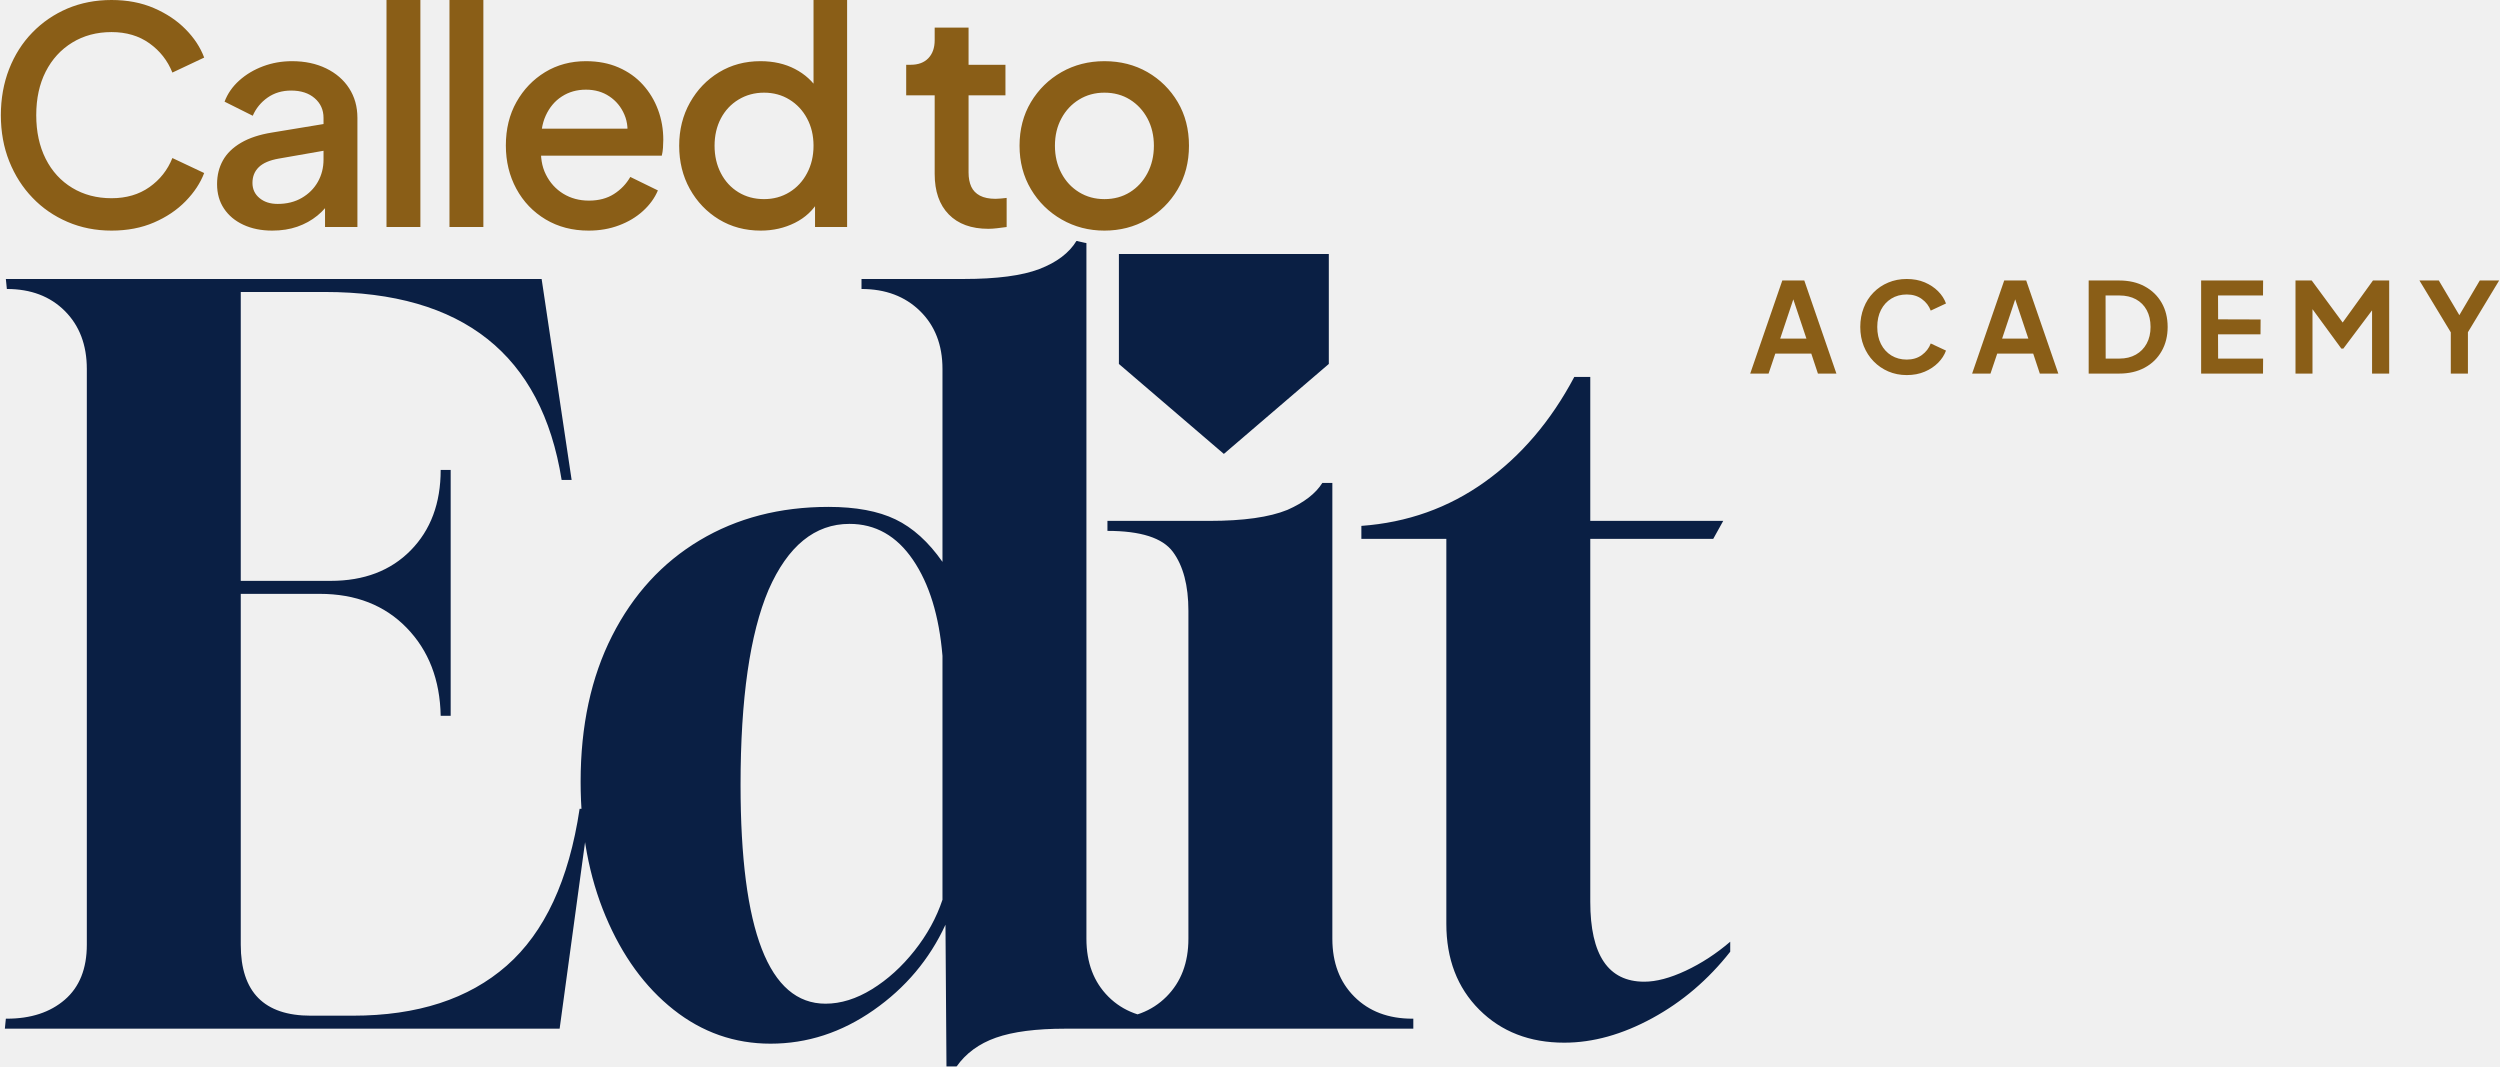
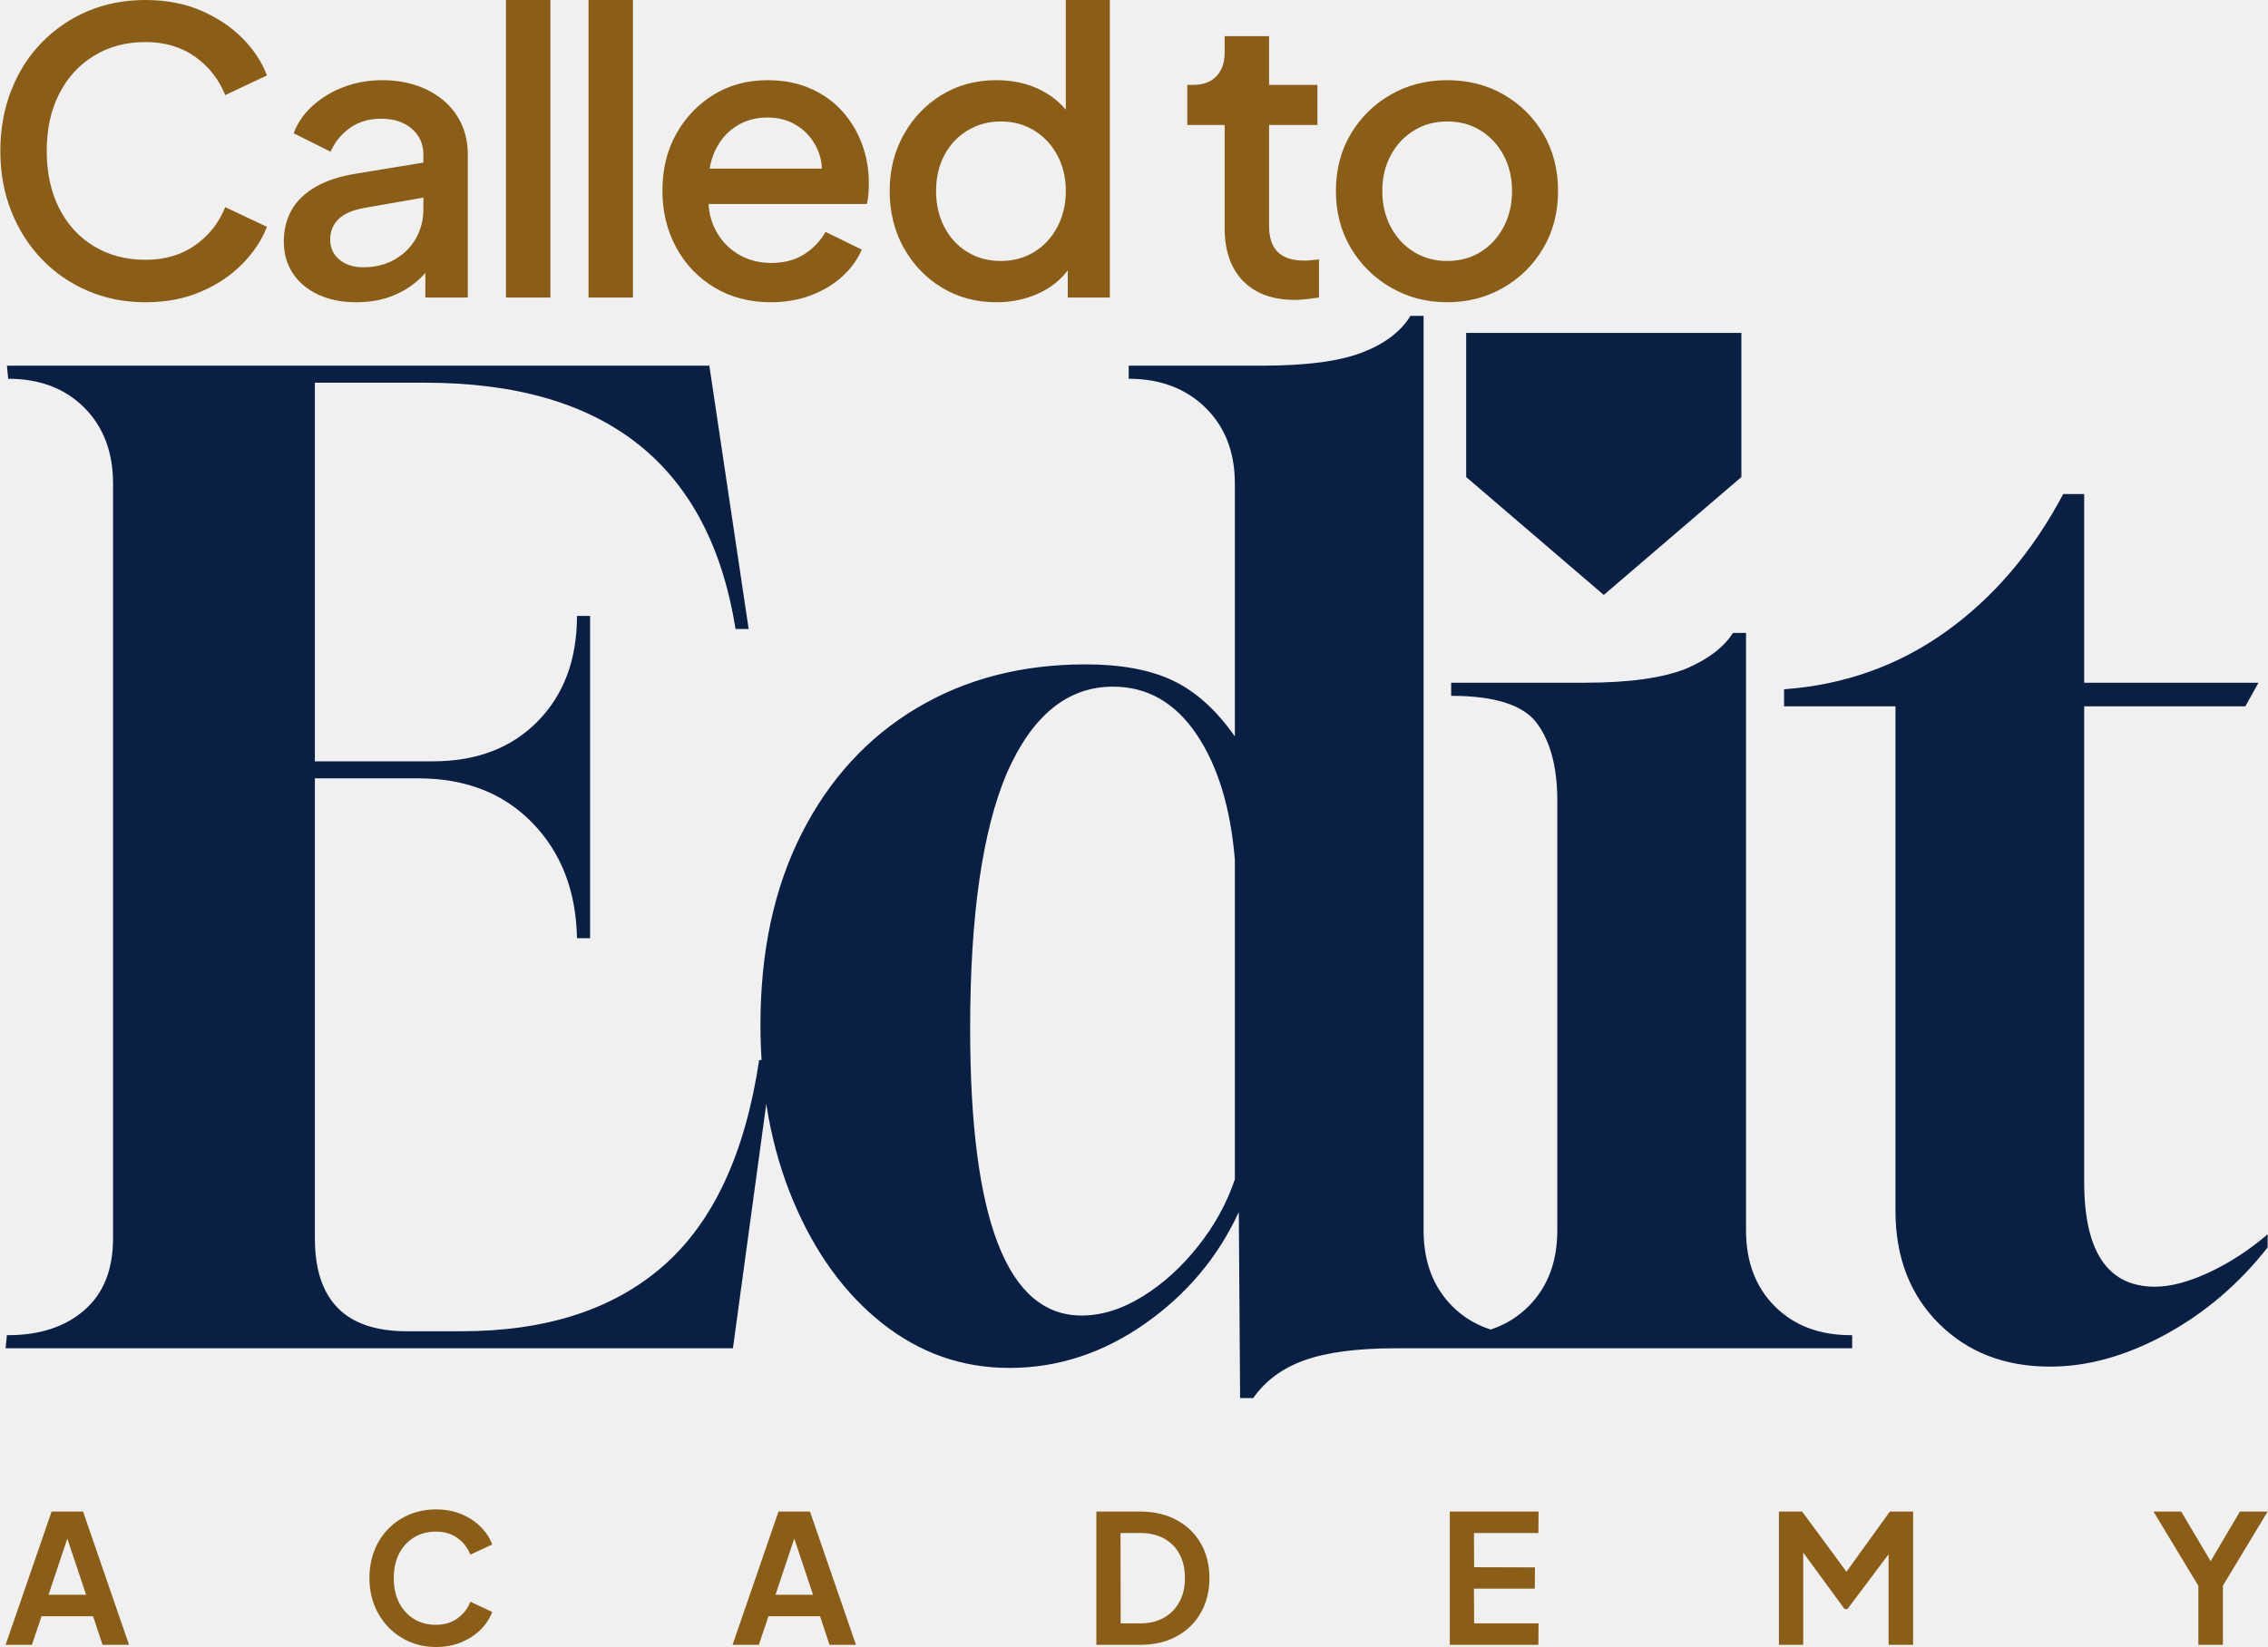
- <svg xmlns="http://www.w3.org/2000/svg" viewBox="0 0 749.79 320.13" width="750" height="320" role="img" aria-label="Called to Edit Academy">
-   <defs>
-     <mask id="ko" maskUnits="userSpaceOnUse" x="0" y="0" width="749.79" height="320.13">
-       <rect width="749.79" height="320.13" fill="#fff" />
-       <path d="M33.21 69.21C28.47 69.21 24.07 68.34 20.02 66.60C15.97 64.86 12.46 62.45 9.50 59.35C6.52 56.26 4.20 52.62 2.52 48.42C0.84 44.22 -0.00 39.60 0.00 34.56C0.00 29.58 0.83 24.98 2.47 20.75C4.12 16.52 6.45 12.85 9.45 9.77C12.45 6.68 15.96 4.28 19.98 2.56C24.00 0.86 28.41 0.00 33.21 0.00C37.95 0.00 42.19 0.81 45.94 2.43C49.69 4.05 52.86 6.16 55.44 8.78C58.02 11.38 59.88 14.22 61.02 17.28L51.48 21.78C50.04 18.18 47.74 15.25 44.59 13.00C41.44 10.75 37.65 9.63 33.21 9.63C28.77 9.63 24.84 10.68 21.42 12.78C18.00 14.88 15.34 17.79 13.45 21.51C11.56 25.23 10.62 29.58 10.62 34.56C10.62 39.54 11.56 43.90 13.45 47.66C15.34 51.41 18.00 54.31 21.42 56.38C24.84 58.45 28.77 59.49 33.21 59.49C37.65 59.49 41.44 58.38 44.59 56.16C47.74 53.94 50.04 51.03 51.48 47.43L61.02 51.93C59.88 54.93 58.02 57.75 55.44 60.39C52.86 63.03 49.70 65.16 45.94 66.78C42.19 68.40 37.95 69.21 33.21 69.21ZM81.45 69.21C78.15 69.21 75.26 68.62 72.76 67.45C70.27 66.29 68.34 64.67 66.96 62.59C65.58 60.53 64.89 58.08 64.89 55.26C64.89 52.62 65.47 50.25 66.64 48.15C67.81 46.05 69.63 44.28 72.09 42.84C74.55 41.40 77.64 40.38 81.36 39.78L98.28 36.99L98.28 45.00L83.34 47.61C80.64 48.09 78.66 48.95 77.40 50.18C76.14 51.41 75.51 52.98 75.51 54.90C75.51 56.76 76.21 58.28 77.62 59.44C79.03 60.62 80.85 61.20 83.07 61.20C85.83 61.20 88.24 60.60 90.31 59.40C92.38 58.20 93.99 56.60 95.13 54.59C96.27 52.58 96.84 50.34 96.84 47.88L96.84 35.37C96.84 32.97 95.95 31.00 94.18 29.47C92.41 27.94 90.06 27.18 87.12 27.18C84.42 27.18 82.06 27.88 80.05 29.29C78.04 30.71 76.56 32.52 75.60 34.74L67.14 30.51C68.04 28.11 69.51 25.99 71.55 24.16C73.59 22.33 75.97 20.91 78.70 19.89C81.43 18.87 84.33 18.36 87.39 18.36C91.23 18.36 94.63 19.08 97.61 20.52C100.57 21.96 102.89 23.95 104.53 26.50C106.18 29.06 107.01 32.01 107.01 35.37L107.01 68.13L97.29 68.13L97.29 59.31L99.36 59.58C98.22 61.56 96.77 63.27 94.99 64.71C93.22 66.15 91.21 67.26 88.96 68.04C86.71 68.82 84.21 69.21 81.45 69.21ZM115.74 0.00L125.91 0.00L125.91 68.13L115.74 68.13ZM134.64 0.00L144.81 0.00L144.81 68.13L134.64 68.13ZM176.40 69.21C171.54 69.21 167.23 68.09 163.48 65.84C159.73 63.59 156.81 60.53 154.71 56.66C152.61 52.78 151.56 48.45 151.56 43.65C151.56 38.73 152.62 34.38 154.75 30.60C156.88 26.82 159.75 23.84 163.35 21.64C166.95 19.46 171.03 18.36 175.59 18.36C179.25 18.36 182.52 18.99 185.40 20.25C188.28 21.51 190.71 23.23 192.69 25.43C194.67 27.62 196.18 30.12 197.23 32.94C198.28 35.76 198.81 38.76 198.81 41.94C198.81 42.72 198.78 43.53 198.72 44.37C198.66 45.21 198.54 45.99 198.36 46.71L159.57 46.71L159.57 38.61L192.60 38.61L187.74 42.30C188.34 39.36 188.14 36.73 187.15 34.43C186.16 32.11 184.66 30.28 182.65 28.94C180.64 27.58 178.29 26.91 175.59 26.91C172.89 26.91 170.49 27.58 168.39 28.94C166.29 30.28 164.67 32.20 163.53 34.69C162.39 37.19 161.94 40.20 162.18 43.74C161.88 47.04 162.34 49.92 163.57 52.38C164.80 54.84 166.54 56.76 168.79 58.14C171.04 59.52 173.61 60.21 176.49 60.21C179.43 60.21 181.93 59.55 184.00 58.23C186.07 56.91 187.71 55.20 188.91 53.10L197.19 57.15C196.23 59.43 194.74 61.48 192.73 63.31C190.72 65.15 188.32 66.59 185.53 67.63C182.74 68.69 179.70 69.21 176.40 69.21ZM228.06 69.21C223.38 69.21 219.19 68.09 215.50 65.84C211.81 63.59 208.91 60.54 206.77 56.70C204.64 52.86 203.58 48.54 203.58 43.74C203.58 38.94 204.66 34.62 206.82 30.78C208.98 26.94 211.89 23.91 215.55 21.69C219.21 19.47 223.35 18.36 227.97 18.36C231.87 18.36 235.32 19.14 238.32 20.70C241.32 22.26 243.69 24.42 245.43 27.18L243.90 29.52L243.90 0.00L253.98 0.00L253.98 68.13L244.35 68.13L244.35 58.23L245.52 60.12C243.84 63.06 241.44 65.31 238.32 66.87C235.20 68.43 231.78 69.21 228.06 69.21ZM229.05 59.76C231.87 59.76 234.40 59.07 236.66 57.69C238.91 56.31 240.68 54.41 241.96 51.97C243.25 49.54 243.90 46.80 243.90 43.74C243.90 40.68 243.25 37.95 241.96 35.55C240.68 33.15 238.91 31.26 236.66 29.88C234.41 28.50 231.87 27.81 229.05 27.81C226.23 27.81 223.68 28.50 221.40 29.88C219.12 31.26 217.35 33.15 216.09 35.55C214.83 37.95 214.20 40.68 214.20 43.74C214.20 46.80 214.83 49.54 216.09 51.97C217.35 54.41 219.10 56.31 221.35 57.69C223.60 59.07 226.17 59.76 229.05 59.76ZM296.37 68.67C291.27 68.67 287.31 67.23 284.49 64.35C281.67 61.47 280.26 57.42 280.26 52.20L280.26 28.62L271.71 28.62L271.71 19.44L273.06 19.44C275.34 19.44 277.11 18.78 278.37 17.46C279.63 16.14 280.26 14.34 280.26 12.06L280.26 8.28L290.43 8.28L290.43 19.44L301.50 19.44L301.50 28.62L290.43 28.62L290.43 51.75C290.43 53.43 290.70 54.85 291.24 56.03C291.78 57.19 292.65 58.09 293.85 58.72C295.05 59.35 296.61 59.67 298.53 59.67C299.01 59.67 299.55 59.64 300.15 59.58C300.75 59.52 301.32 59.46 301.86 59.40L301.86 68.13C301.02 68.25 300.09 68.37 299.07 68.49C298.05 68.61 297.15 68.67 296.37 68.67ZM331.20 69.21C326.52 69.21 322.25 68.10 318.38 65.88C314.51 63.66 311.43 60.63 309.15 56.79C306.87 52.95 305.73 48.60 305.73 43.74C305.73 38.82 306.87 34.45 309.15 30.64C311.43 26.84 314.49 23.83 318.33 21.64C322.17 19.46 326.46 18.36 331.20 18.36C336.00 18.36 340.31 19.46 344.12 21.64C347.92 23.84 350.96 26.84 353.21 30.64C355.46 34.45 356.58 38.82 356.58 43.74C356.58 48.66 355.44 53.04 353.16 56.88C350.88 60.72 347.82 63.74 343.98 65.92C340.14 68.12 335.88 69.21 331.20 69.21ZM331.20 59.76C334.08 59.76 336.63 59.07 338.85 57.69C341.07 56.31 342.83 54.41 344.12 51.97C345.40 49.54 346.05 46.80 346.05 43.74C346.05 40.68 345.40 37.95 344.12 35.55C342.83 33.15 341.07 31.26 338.85 29.88C336.63 28.50 334.08 27.81 331.20 27.81C328.38 27.81 325.85 28.50 323.60 29.88C321.35 31.26 319.57 33.15 318.29 35.55C316.99 37.95 316.35 40.68 316.35 43.74C316.35 46.80 317.00 49.54 318.29 51.97C319.57 54.41 321.35 56.31 323.60 57.69C325.85 59.07 328.38 59.76 331.20 59.76Z" fill="#000" stroke="#000" stroke-width="8.40" stroke-linejoin="round" />
-     </mask>
-   </defs>
-   <path fill="#0A1F44" mask="url(#ko)" d="M1.20 308.73L1.50 305.73L1.80 305.73C9.00 305.73 14.80 303.83 19.20 300.03C23.60 296.23 25.80 290.73 25.80 283.53L25.80 110.73C25.80 103.53 23.60 97.73 19.20 93.33C14.80 88.93 9.00 86.73 1.80 86.73L1.50 83.73L162.30 83.73L171.30 144.03L168.30 144.03C162.30 106.43 138.60 87.63 97.20 87.63L72.00 87.63L72.00 174.33L99.00 174.33C109.00 174.33 117.00 171.28 123.00 165.18C129.00 159.08 132.00 151.03 132.00 141.03L135.00 141.03L135.00 214.83L132.00 214.83C131.80 204.03 128.40 195.23 121.80 188.43C115.20 181.63 106.50 178.23 95.70 178.23L72.00 178.23L72.00 283.53C72.00 297.73 79.00 304.83 93.00 304.83L105.60 304.83C125.00 304.83 140.40 299.83 151.80 289.83C163.20 279.83 170.50 264.13 173.70 242.73L176.70 242.73L167.70 308.73L1.20 308.73ZM283.80 320.13L283.50 277.53C278.70 287.93 271.50 296.48 261.90 303.18C252.30 309.88 242.00 313.23 231.00 313.23C220.20 313.23 210.50 309.83 201.90 303.03C193.30 296.23 186.50 286.88 181.50 274.98C176.50 263.08 174.00 249.63 174.00 234.63C174.00 217.83 177.15 203.23 183.45 190.83C189.75 178.43 198.50 168.88 209.70 162.18C220.90 155.48 233.80 152.13 248.40 152.13C256.60 152.13 263.30 153.38 268.50 155.88C273.70 158.38 278.40 162.63 282.60 168.63L282.60 110.73C282.60 103.53 280.35 97.73 275.85 93.33C271.35 88.93 265.50 86.73 258.30 86.73L258.30 83.73L288.90 83.73C298.90 83.73 306.50 82.73 311.70 80.73C316.90 78.73 320.60 75.93 322.80 72.33L325.80 72.33L325.80 281.73C325.80 288.93 328.00 294.73 332.40 299.13C336.80 303.53 342.70 305.73 350.10 305.73L350.10 308.73L319.50 308.73C310.70 308.73 303.75 309.63 298.65 311.43C293.55 313.23 289.60 316.13 286.80 320.13L283.80 320.13M247.50 301.23C252.10 301.23 256.75 299.78 261.45 296.88C266.15 293.98 270.40 290.13 274.20 285.33C278.00 280.53 280.80 275.43 282.60 270.03L282.60 196.83C281.60 184.83 278.65 175.23 273.75 168.03C268.85 160.83 262.50 157.23 254.70 157.23C244.30 157.23 236.20 163.83 230.40 177.03C224.80 190.23 222.00 209.73 222.00 235.53C222.00 279.33 230.50 301.23 247.50 301.23ZM469.22 312.93C458.82 312.93 450.32 309.63 443.71 303.03C437.12 296.43 433.82 287.83 433.82 277.23L433.82 161.73L408.32 161.73L408.32 157.83C422.12 156.83 434.47 152.43 445.37 144.63C456.27 136.83 465.22 126.33 472.22 113.13L477.02 113.13L477.02 156.33L516.92 156.33L513.92 161.73L477.02 161.73L477.02 270.63C477.02 286.63 482.42 294.63 493.22 294.63C496.82 294.63 500.97 293.53 505.67 291.33C510.37 289.13 514.82 286.23 519.02 282.63L519.02 285.63C512.42 294.03 504.62 300.68 495.62 305.58C486.62 310.48 477.82 312.93 469.22 312.93ZM332.11 308.73L332.11 305.73L332.41 305.73C339.61 305.73 345.41 303.53 349.81 299.13C354.21 294.73 356.41 288.93 356.41 281.73L356.41 183.33C356.41 175.73 354.86 169.83 351.76 165.63C348.66 161.43 342.11 159.33 332.11 159.33L332.11 156.33L362.71 156.33C372.91 156.33 380.71 155.23 386.11 153.03C391.11 150.83 394.61 148.13 396.61 144.93L399.61 144.93L399.61 281.73C399.61 288.93 401.81 294.73 406.21 299.13C410.61 303.53 416.41 305.73 423.61 305.73L423.91 305.73L423.91 308.73L332.11 308.73ZM335.55 76.23L398.55 76.23L398.55 109.23L367.05 136.23L335.55 109.23L335.55 76.23Z" />
-   <path fill="#8A5E17" d="M525.02 112.12L534.65 84.18L541.25 84.18L550.89 112.12L545.34 112.12L543.35 106.12L532.55 106.12L530.53 112.12L525.02 112.12ZM534.02 101.62L541.89 101.62L537.24 87.70L538.67 87.70L534.02 101.62ZM572.00 112.57C570.00 112.57 568.16 112.20 566.47 111.48C564.79 110.75 563.31 109.74 562.05 108.44C560.79 107.14 559.80 105.62 559.10 103.87C558.40 102.12 558.05 100.20 558.05 98.13C558.05 96.05 558.40 94.13 559.09 92.37C559.77 90.61 560.75 89.08 562.01 87.80C563.27 86.51 564.75 85.51 566.45 84.80C568.15 84.08 570.00 83.73 572.00 83.73C574.00 83.73 575.80 84.07 577.39 84.74C578.97 85.42 580.32 86.31 581.42 87.42C582.52 88.53 583.30 89.75 583.78 91.08L579.20 93.22C578.68 91.82 577.79 90.66 576.54 89.75C575.29 88.83 573.78 88.38 572.00 88.38C570.25 88.38 568.71 88.79 567.37 89.62C566.04 90.44 565.00 91.58 564.26 93.03C563.52 94.48 563.15 96.18 563.15 98.13C563.15 100.08 563.52 101.78 564.26 103.25C565.00 104.71 566.04 105.85 567.37 106.68C568.71 107.50 570.25 107.92 572.00 107.92C573.78 107.92 575.29 107.46 576.54 106.55C577.79 105.63 578.68 104.48 579.20 103.08L583.78 105.22C583.30 106.54 582.52 107.76 581.42 108.87C580.32 109.98 578.97 110.88 577.39 111.55C575.80 112.23 574.00 112.57 572.00 112.57ZM591.62 112.12L601.25 84.18L607.85 84.18L617.49 112.12L611.94 112.12L609.95 106.12L599.15 106.12L597.13 112.12L591.62 112.12ZM600.62 101.62L608.49 101.62L603.84 87.70L605.27 87.70L600.62 101.62ZM626.60 112.12L626.60 84.18L635.72 84.18C638.69 84.18 641.27 84.77 643.44 85.96C645.62 87.15 647.30 88.78 648.50 90.87C649.70 92.96 650.30 95.38 650.30 98.13C650.30 100.85 649.70 103.27 648.50 105.38C647.30 107.50 645.62 109.15 643.44 110.33C641.27 111.52 638.69 112.12 635.72 112.12L626.60 112.12ZM631.70 107.62L635.83 107.62C637.73 107.62 639.37 107.22 640.76 106.43C642.15 105.65 643.23 104.55 644.00 103.13C644.78 101.72 645.17 100.05 645.17 98.13C645.17 96.18 644.79 94.50 644.02 93.08C643.26 91.67 642.18 90.58 640.78 89.82C639.38 89.06 637.73 88.68 635.83 88.68L631.67 88.68L631.70 107.62ZM660.35 112.12L660.35 84.18L678.95 84.18L678.92 88.68L665.42 88.68L665.45 95.84L678.20 95.88L678.17 100.34L665.42 100.34L665.45 107.62L678.95 107.62L678.92 112.12L660.35 112.12ZM688.67 112.12L688.67 84.18L693.54 84.18L704.00 98.39L701.68 98.39L711.92 84.18L716.79 84.18L716.79 112.12L711.65 112.12L711.65 89.99L713.64 90.48L703.03 104.62L702.43 104.62L692.08 90.48L693.77 89.99L693.77 112.12L688.67 112.12ZM735.28 112.12L735.28 99.74L725.87 84.18L731.68 84.18L738.88 96.33L736.82 96.33L743.98 84.18L749.79 84.18L740.42 99.70L740.42 112.12L735.28 112.12Z" />
+ <svg xmlns="http://www.w3.org/2000/svg" viewBox="0 0 519.02 377.13" width="519" height="377" role="img" aria-label="Called to Edit Academy">
+   <path fill="#0A1F44" d="M1.20 308.73L1.50 305.73L1.80 305.73C9.00 305.73 14.80 303.83 19.20 300.03C23.60 296.23 25.80 290.73 25.80 283.53L25.80 110.73C25.80 103.53 23.60 97.73 19.20 93.33C14.80 88.93 9.00 86.73 1.80 86.73L1.50 83.73L162.30 83.73L171.30 144.03L168.30 144.03C162.30 106.43 138.60 87.63 97.20 87.63L72.00 87.63L72.00 174.33L99.00 174.33C109.00 174.33 117.00 171.28 123.00 165.18C129.00 159.08 132.00 151.03 132.00 141.03L135.00 141.03L135.00 214.83L132.00 214.83C131.80 204.03 128.40 195.23 121.80 188.43C115.20 181.63 106.50 178.23 95.70 178.23L72.00 178.23L72.00 283.53C72.00 297.73 79.00 304.83 93.00 304.83L105.60 304.83C125.00 304.83 140.40 299.83 151.80 289.83C163.20 279.83 170.50 264.13 173.70 242.73L176.70 242.73L167.70 308.73L1.20 308.73ZM283.80 320.13L283.50 277.53C278.70 287.93 271.50 296.48 261.90 303.18C252.30 309.88 242.00 313.23 231.00 313.23C220.20 313.23 210.50 309.83 201.90 303.03C193.30 296.23 186.50 286.88 181.50 274.98C176.50 263.08 174.00 249.63 174.00 234.63C174.00 217.83 177.15 203.23 183.45 190.83C189.75 178.43 198.50 168.88 209.70 162.18C220.90 155.48 233.80 152.13 248.40 152.13C256.60 152.13 263.30 153.38 268.50 155.88C273.70 158.38 278.40 162.63 282.60 168.63L282.60 110.73C282.60 103.53 280.35 97.73 275.85 93.33C271.35 88.93 265.50 86.73 258.30 86.73L258.30 83.73L288.90 83.73C298.90 83.73 306.50 82.73 311.70 80.73C316.90 78.73 320.60 75.93 322.80 72.33L325.80 72.33L325.80 281.73C325.80 288.93 328.00 294.73 332.40 299.13C336.80 303.53 342.70 305.73 350.10 305.73L350.10 308.73L319.50 308.73C310.70 308.73 303.75 309.63 298.65 311.43C293.55 313.23 289.60 316.13 286.80 320.13L283.80 320.13M247.50 301.23C252.10 301.23 256.75 299.78 261.45 296.88C266.15 293.98 270.40 290.13 274.20 285.33C278.00 280.53 280.80 275.43 282.60 270.03L282.60 196.83C281.60 184.83 278.65 175.23 273.75 168.03C268.85 160.83 262.50 157.23 254.70 157.23C244.30 157.23 236.20 163.83 230.40 177.03C224.80 190.23 222.00 209.73 222.00 235.53C222.00 279.33 230.50 301.23 247.50 301.23ZM469.22 312.93C458.82 312.93 450.32 309.63 443.71 303.03C437.12 296.43 433.82 287.83 433.82 277.23L433.82 161.73L408.32 161.73L408.32 157.83C422.12 156.83 434.47 152.43 445.37 144.63C456.27 136.83 465.22 126.33 472.22 113.13L477.02 113.13L477.02 156.33L516.92 156.33L513.92 161.73L477.02 161.73L477.02 270.63C477.02 286.63 482.42 294.63 493.22 294.63C496.82 294.63 500.97 293.53 505.67 291.33C510.37 289.13 514.82 286.23 519.02 282.63L519.02 285.63C512.42 294.03 504.62 300.68 495.62 305.58C486.62 310.48 477.82 312.93 469.22 312.93ZM332.11 308.73L332.11 305.73L332.41 305.73C339.61 305.73 345.41 303.53 349.81 299.13C354.21 294.73 356.41 288.93 356.41 281.73L356.41 183.33C356.41 175.73 354.86 169.83 351.76 165.63C348.66 161.43 342.11 159.33 332.11 159.33L332.11 156.33L362.71 156.33C372.91 156.33 380.71 155.23 386.11 153.03C391.11 150.83 394.61 148.13 396.61 144.93L399.61 144.93L399.61 281.73C399.61 288.93 401.81 294.73 406.21 299.13C410.61 303.53 416.41 305.73 423.61 305.73L423.91 305.73L423.91 308.73L332.11 308.73ZM335.55 76.23L398.55 76.23L398.55 109.23L367.05 136.23L335.55 109.23L335.55 76.23Z" />
+   <path fill="#8A5E17" d="M1.20 376.64L11.73 346.12L18.94 346.12L29.46 376.64L23.40 376.64L21.23 370.08L9.43 370.08L7.22 376.64L1.20 376.64ZM11.03 365.17L19.63 365.17L14.55 349.97L16.11 349.97L11.03 365.17ZM99.72 377.13C97.54 377.13 95.52 376.73 93.68 375.94C91.84 375.15 90.23 374.04 88.85 372.62C87.47 371.20 86.40 369.53 85.63 367.62C84.87 365.71 84.49 363.62 84.49 361.36C84.49 359.09 84.86 356.99 85.61 355.07C86.36 353.14 87.43 351.48 88.81 350.07C90.19 348.66 91.80 347.57 93.66 346.79C95.52 346.02 97.54 345.63 99.72 345.63C101.91 345.63 103.87 346.00 105.60 346.73C107.34 347.47 108.80 348.45 110.00 349.66C111.21 350.88 112.07 352.21 112.59 353.66L107.59 355.99C107.01 354.46 106.04 353.20 104.68 352.20C103.31 351.20 101.66 350.71 99.72 350.71C97.81 350.71 96.13 351.16 94.66 352.06C93.20 352.96 92.07 354.20 91.26 355.79C90.46 357.37 90.06 359.23 90.06 361.36C90.06 363.49 90.46 365.35 91.26 366.95C92.07 368.55 93.20 369.79 94.66 370.70C96.13 371.60 97.81 372.05 99.72 372.05C101.66 372.05 103.31 371.55 104.68 370.55C106.04 369.56 107.01 368.29 107.59 366.76L112.59 369.10C112.07 370.55 111.21 371.88 110.00 373.09C108.80 374.31 107.34 375.28 105.60 376.02C103.87 376.76 101.91 377.13 99.72 377.13ZM167.61 376.64L178.13 346.12L185.34 346.12L195.87 376.64L189.81 376.64L187.64 370.08L175.84 370.08L173.63 376.64L167.61 376.64ZM177.44 365.17L186.04 365.17L180.96 349.97L182.52 349.97L177.44 365.17ZM250.89 376.64L250.89 346.12L260.85 346.12C264.10 346.12 266.91 346.77 269.28 348.06C271.66 349.36 273.50 351.15 274.81 353.43C276.12 355.71 276.78 358.35 276.78 361.36C276.78 364.33 276.12 366.97 274.81 369.28C273.50 371.59 271.66 373.39 269.28 374.69C266.91 375.99 264.10 376.64 260.85 376.64L250.89 376.64ZM256.46 371.72L260.97 371.72C263.04 371.72 264.84 371.29 266.35 370.43C267.87 369.57 269.05 368.37 269.90 366.82C270.74 365.28 271.17 363.46 271.17 361.36C271.17 359.23 270.75 357.39 269.92 355.85C269.09 354.30 267.90 353.12 266.38 352.28C264.85 351.45 263.04 351.03 260.97 351.03L256.42 351.03L256.46 371.72ZM331.80 376.64L331.80 346.12L352.12 346.12L352.08 351.03L337.33 351.03L337.37 358.86L351.30 358.90L351.26 363.77L337.33 363.77L337.37 371.72L352.12 371.72L352.08 376.64L331.80 376.64ZM407.14 376.64L407.14 346.12L412.46 346.12L423.89 361.64L421.35 361.64L432.54 346.12L437.86 346.12L437.86 376.64L432.25 376.64L432.25 352.47L434.42 353.00L422.83 368.44L422.17 368.44L410.87 353.00L412.71 352.47L412.71 376.64L407.14 376.64ZM503.16 376.64L503.16 363.12L492.88 346.12L499.23 346.12L507.10 359.39L504.84 359.39L512.67 346.12L519.02 346.12L508.78 363.08L508.78 376.64L503.16 376.64Z" />
  <path fill="#8A5E17" d="M33.21 69.21C28.47 69.21 24.07 68.34 20.02 66.60C15.97 64.86 12.46 62.45 9.50 59.35C6.52 56.26 4.20 52.62 2.52 48.42C0.84 44.22 -0.00 39.60 0.00 34.56C0.00 29.58 0.83 24.98 2.47 20.75C4.12 16.52 6.45 12.85 9.45 9.77C12.45 6.68 15.96 4.28 19.98 2.56C24.00 0.86 28.41 0.00 33.21 0.00C37.95 0.00 42.19 0.81 45.94 2.43C49.69 4.05 52.86 6.16 55.44 8.78C58.02 11.38 59.88 14.22 61.02 17.28L51.48 21.78C50.04 18.18 47.74 15.25 44.59 13.00C41.44 10.75 37.65 9.63 33.21 9.63C28.77 9.63 24.84 10.68 21.42 12.78C18.00 14.88 15.34 17.79 13.45 21.51C11.56 25.23 10.62 29.58 10.62 34.56C10.62 39.54 11.56 43.90 13.45 47.66C15.34 51.41 18.00 54.31 21.42 56.38C24.84 58.45 28.77 59.49 33.21 59.49C37.65 59.49 41.44 58.38 44.59 56.16C47.74 53.94 50.04 51.03 51.48 47.43L61.02 51.93C59.88 54.93 58.02 57.75 55.44 60.39C52.86 63.03 49.70 65.16 45.94 66.78C42.19 68.40 37.95 69.21 33.21 69.21ZM81.45 69.21C78.15 69.21 75.26 68.62 72.76 67.45C70.27 66.29 68.34 64.67 66.96 62.59C65.58 60.53 64.89 58.08 64.89 55.26C64.89 52.62 65.47 50.25 66.64 48.15C67.81 46.05 69.63 44.28 72.09 42.84C74.55 41.40 77.64 40.38 81.36 39.78L98.28 36.99L98.28 45.00L83.34 47.61C80.64 48.09 78.66 48.95 77.40 50.18C76.14 51.41 75.51 52.98 75.51 54.90C75.51 56.76 76.21 58.28 77.62 59.44C79.03 60.62 80.85 61.20 83.07 61.20C85.83 61.20 88.24 60.60 90.31 59.40C92.38 58.20 93.99 56.60 95.13 54.59C96.27 52.58 96.84 50.34 96.84 47.88L96.84 35.37C96.84 32.97 95.95 31.00 94.18 29.47C92.41 27.94 90.06 27.18 87.12 27.18C84.42 27.18 82.06 27.88 80.05 29.29C78.04 30.71 76.56 32.52 75.60 34.74L67.14 30.51C68.04 28.11 69.51 25.99 71.55 24.16C73.59 22.33 75.97 20.91 78.70 19.89C81.43 18.87 84.33 18.36 87.39 18.36C91.23 18.36 94.63 19.08 97.61 20.52C100.57 21.96 102.89 23.95 104.53 26.50C106.18 29.06 107.01 32.01 107.01 35.37L107.01 68.13L97.29 68.13L97.29 59.31L99.36 59.58C98.22 61.56 96.77 63.27 94.99 64.71C93.22 66.15 91.21 67.26 88.96 68.04C86.71 68.82 84.21 69.21 81.45 69.21ZM115.74 0.00L125.91 0.00L125.91 68.13L115.74 68.13ZM134.64 0.00L144.81 0.00L144.81 68.13L134.64 68.13ZM176.40 69.21C171.54 69.21 167.23 68.09 163.48 65.84C159.73 63.59 156.81 60.53 154.71 56.66C152.61 52.78 151.56 48.45 151.56 43.65C151.56 38.73 152.62 34.38 154.75 30.60C156.88 26.82 159.75 23.84 163.35 21.64C166.95 19.46 171.03 18.36 175.59 18.36C179.25 18.36 182.52 18.99 185.40 20.25C188.28 21.51 190.71 23.23 192.69 25.43C194.67 27.62 196.18 30.12 197.23 32.94C198.28 35.76 198.81 38.76 198.81 41.94C198.81 42.72 198.78 43.53 198.72 44.37C198.66 45.21 198.54 45.99 198.36 46.71L159.57 46.71L159.57 38.61L192.60 38.61L187.74 42.30C188.34 39.36 188.14 36.73 187.15 34.43C186.16 32.11 184.66 30.28 182.65 28.94C180.64 27.58 178.29 26.91 175.59 26.91C172.89 26.91 170.49 27.58 168.39 28.94C166.29 30.28 164.67 32.20 163.53 34.69C162.39 37.19 161.94 40.20 162.18 43.74C161.88 47.04 162.34 49.92 163.57 52.38C164.80 54.84 166.54 56.76 168.79 58.14C171.04 59.52 173.61 60.21 176.49 60.21C179.43 60.21 181.93 59.55 184.00 58.23C186.07 56.91 187.71 55.20 188.91 53.10L197.19 57.15C196.23 59.43 194.74 61.48 192.73 63.31C190.72 65.15 188.32 66.59 185.53 67.63C182.74 68.69 179.70 69.21 176.40 69.21ZM228.06 69.21C223.38 69.21 219.19 68.09 215.50 65.84C211.81 63.59 208.91 60.54 206.77 56.70C204.64 52.86 203.58 48.54 203.58 43.74C203.58 38.94 204.66 34.62 206.82 30.78C208.98 26.94 211.89 23.91 215.55 21.69C219.21 19.47 223.35 18.36 227.97 18.36C231.87 18.36 235.32 19.14 238.32 20.70C241.32 22.26 243.69 24.42 245.43 27.18L243.90 29.52L243.90 0.00L253.98 0.00L253.98 68.13L244.35 68.13L244.35 58.23L245.52 60.12C243.84 63.06 241.44 65.31 238.32 66.87C235.20 68.43 231.78 69.21 228.06 69.21ZM229.05 59.76C231.87 59.76 234.40 59.07 236.66 57.69C238.91 56.31 240.68 54.41 241.96 51.97C243.25 49.54 243.90 46.80 243.90 43.74C243.90 40.68 243.25 37.95 241.96 35.55C240.68 33.15 238.91 31.26 236.66 29.88C234.41 28.50 231.87 27.81 229.05 27.81C226.23 27.81 223.68 28.50 221.40 29.88C219.12 31.26 217.35 33.15 216.09 35.55C214.83 37.95 214.20 40.68 214.20 43.74C214.20 46.80 214.83 49.54 216.09 51.97C217.35 54.41 219.10 56.31 221.35 57.69C223.60 59.07 226.17 59.76 229.05 59.76ZM296.37 68.67C291.27 68.67 287.31 67.23 284.49 64.35C281.67 61.47 280.26 57.42 280.26 52.20L280.26 28.62L271.71 28.62L271.71 19.44L273.06 19.44C275.34 19.44 277.11 18.78 278.37 17.46C279.63 16.14 280.26 14.34 280.26 12.06L280.26 8.28L290.43 8.28L290.43 19.44L301.50 19.44L301.50 28.62L290.43 28.62L290.43 51.75C290.43 53.43 290.70 54.85 291.24 56.03C291.78 57.19 292.65 58.09 293.85 58.72C295.05 59.35 296.61 59.67 298.53 59.67C299.01 59.67 299.55 59.64 300.15 59.58C300.75 59.52 301.32 59.46 301.86 59.40L301.86 68.13C301.02 68.25 300.09 68.37 299.07 68.49C298.05 68.61 297.15 68.67 296.37 68.67ZM331.20 69.21C326.52 69.21 322.25 68.10 318.38 65.88C314.51 63.66 311.43 60.63 309.15 56.79C306.87 52.95 305.73 48.60 305.73 43.74C305.73 38.82 306.87 34.45 309.15 30.64C311.43 26.84 314.49 23.83 318.33 21.64C322.17 19.46 326.46 18.36 331.20 18.36C336.00 18.36 340.31 19.46 344.12 21.64C347.92 23.84 350.96 26.84 353.21 30.64C355.46 34.45 356.58 38.82 356.58 43.74C356.58 48.66 355.44 53.04 353.16 56.88C350.88 60.72 347.82 63.74 343.98 65.92C340.14 68.12 335.88 69.21 331.20 69.21ZM331.20 59.76C334.08 59.76 336.63 59.07 338.85 57.69C341.07 56.31 342.83 54.41 344.12 51.97C345.40 49.54 346.05 46.80 346.05 43.74C346.05 40.68 345.40 37.95 344.12 35.55C342.83 33.15 341.07 31.26 338.85 29.88C336.63 28.50 334.08 27.81 331.20 27.81C328.38 27.81 325.85 28.50 323.60 29.88C321.35 31.26 319.57 33.15 318.29 35.55C316.99 37.95 316.35 40.68 316.35 43.74C316.35 46.80 317.00 49.54 318.29 51.97C319.57 54.41 321.35 56.31 323.60 57.69C325.85 59.07 328.38 59.76 331.20 59.76Z" />
</svg>
